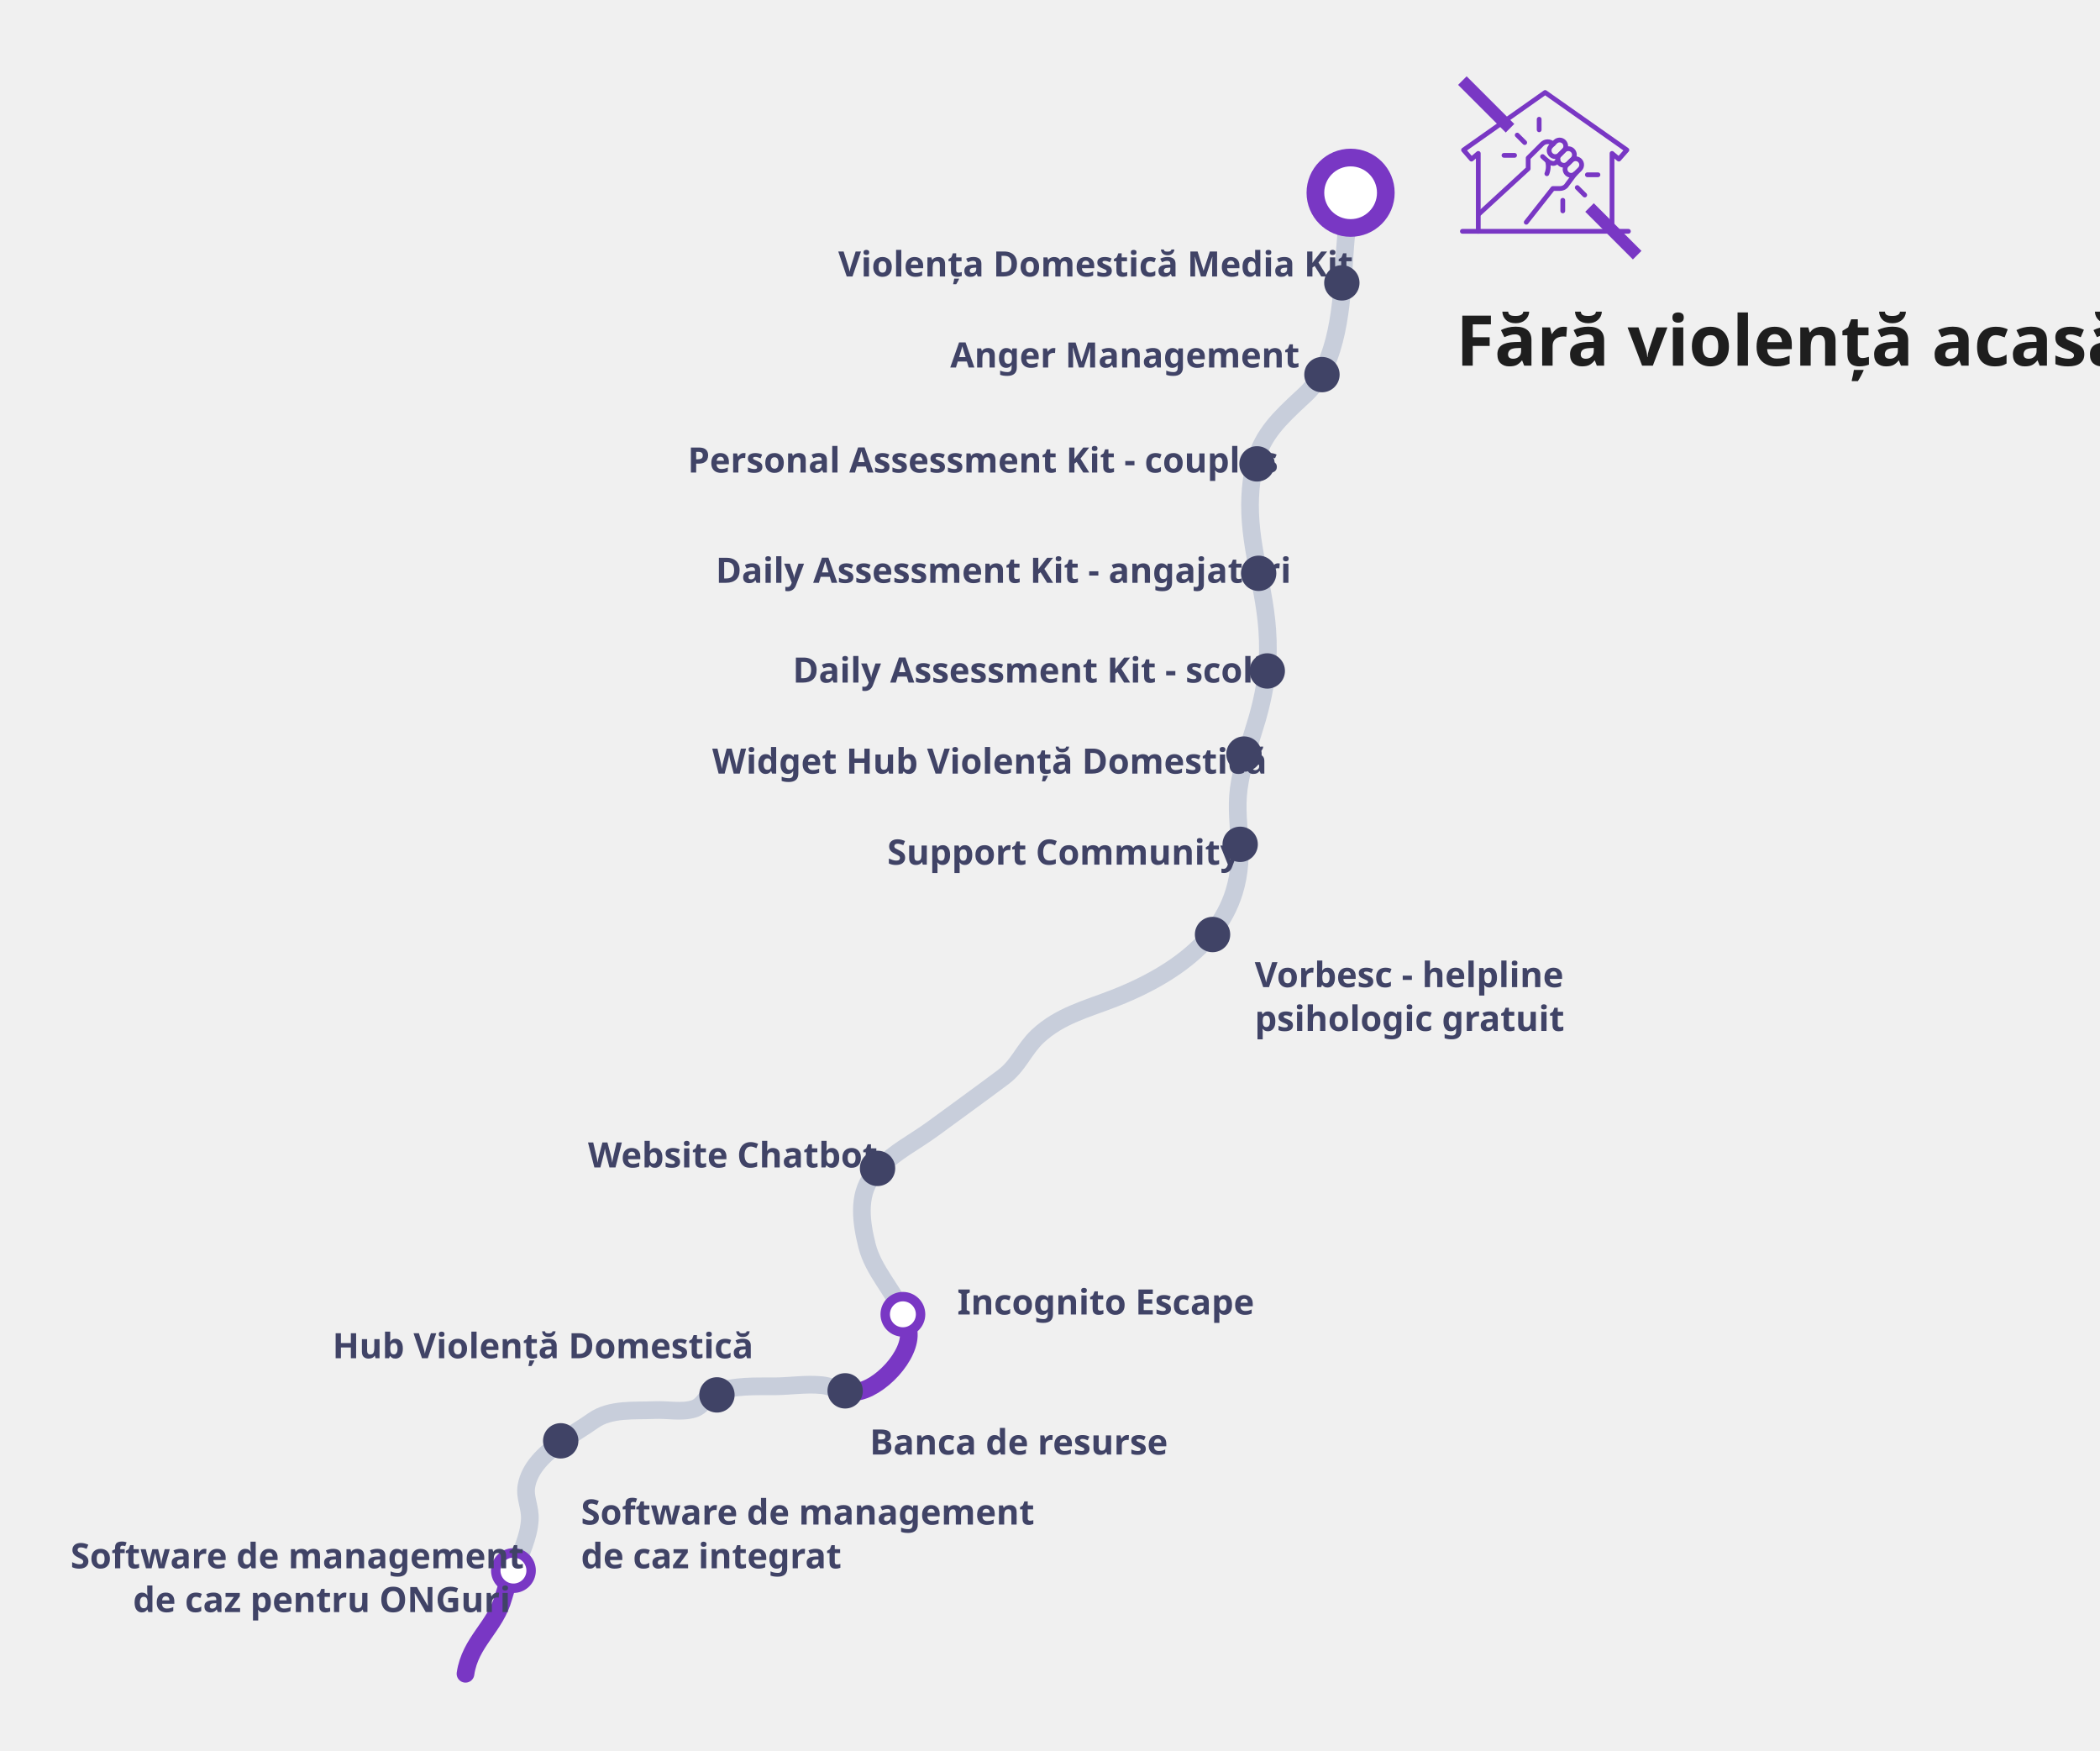
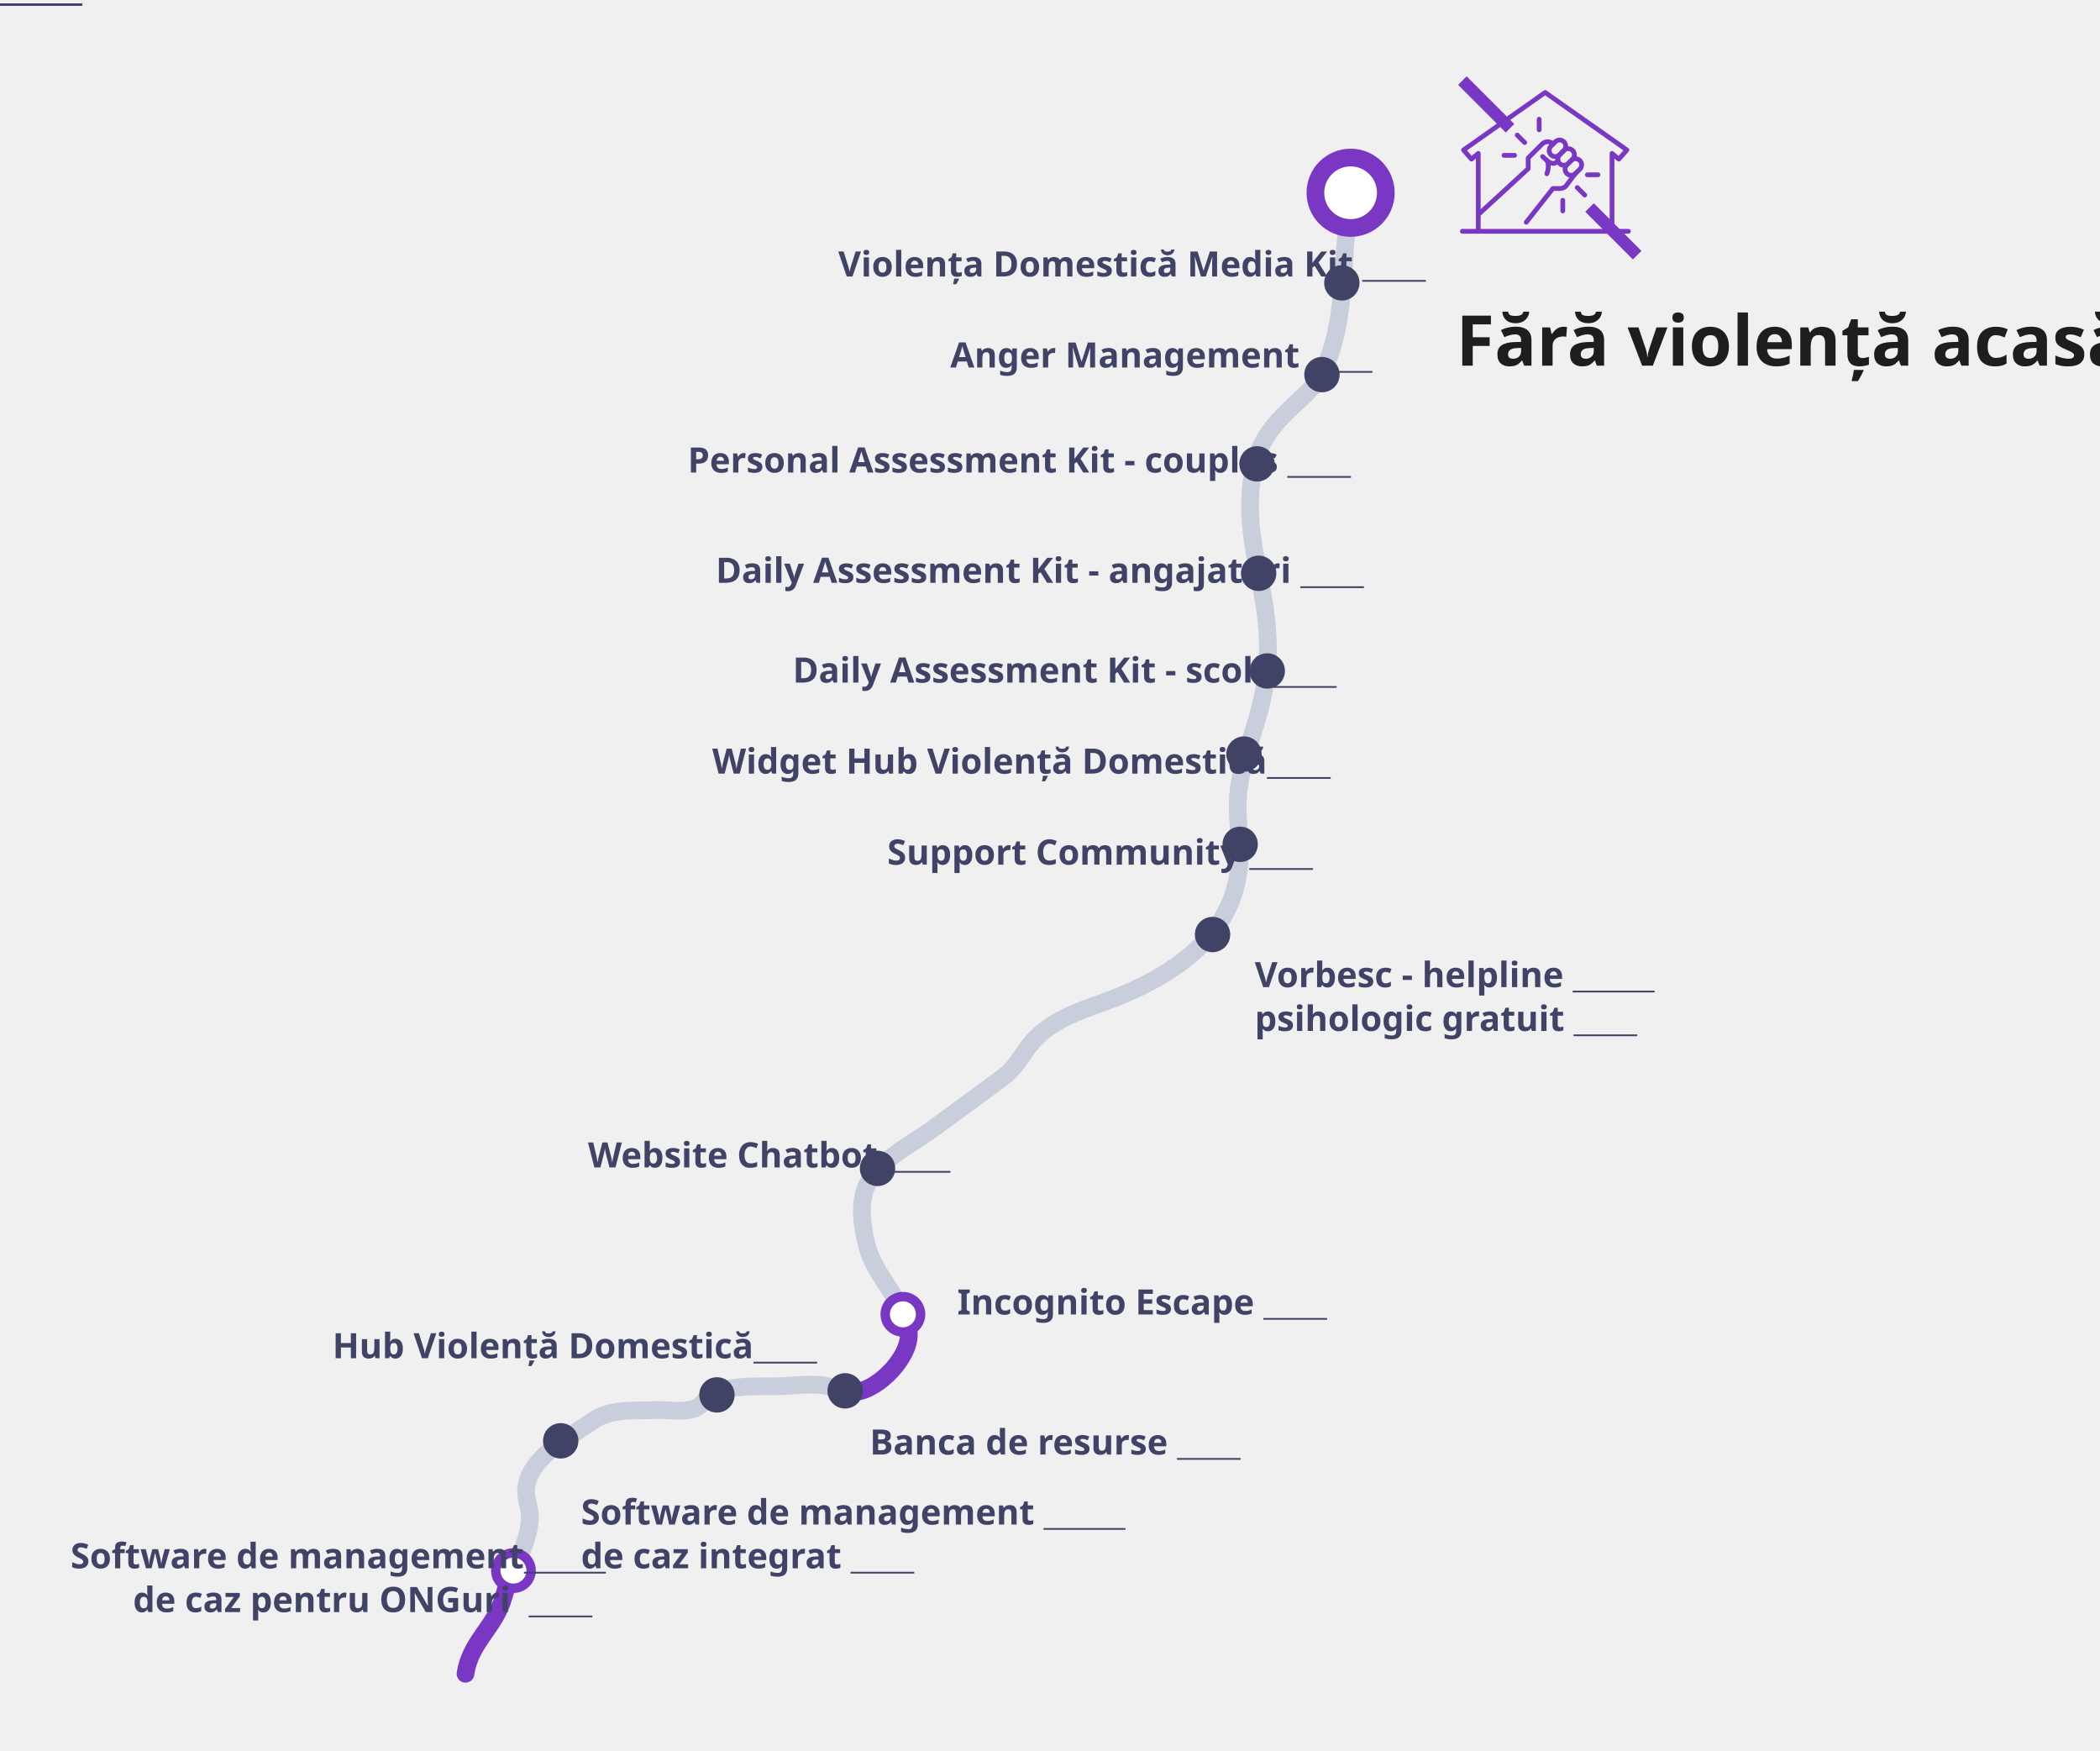
- <svg xmlns="http://www.w3.org/2000/svg" width="1200" height="1000" viewBox="0 0 1200 1000" fill="none">
+ <svg xmlns="http://www.w3.org/2000/svg" viewBox="0 0 1200 1000" fill="none">
  <g id="segment-care-01-fara-violenta-acasa">
    <g id="Group 1146">
      <g id="Group 1138">
        <path id="Vector" d="M767.199 162.324C767.953 152.869 768.357 143.792 769.084 136.007C769.892 127.469 771.616 118.957 772.397 110.472C772.451 109.88 772.505 109.287 772.559 108.694" stroke="#C8CEDB" stroke-width="10.106" stroke-miterlimit="10" stroke-linecap="round" stroke-linejoin="round" />
        <path id="Vector_2" d="M771.778 130.242C782.891 130.242 791.899 121.234 791.899 110.121C791.899 99.009 782.891 90 771.778 90C760.665 90 751.657 99.009 751.657 110.121C751.657 121.234 760.665 130.242 771.778 130.242Z" fill="white" stroke="#7937C4" stroke-width="10.106" stroke-miterlimit="10" stroke-linecap="round" stroke-linejoin="round" />
        <path id="Vector_3" d="M755.401 212.801C761.515 201.596 764.424 187.805 766.068 174.067C766.525 170.135 766.903 166.202 767.199 162.323" stroke="#C8CEDB" stroke-width="10.106" stroke-miterlimit="10" stroke-linecap="round" stroke-linejoin="round" />
        <path id="Vector_4" d="M766.768 171.697C772.347 171.697 776.869 167.175 776.869 161.596C776.869 156.017 772.347 151.495 766.768 151.495C761.189 151.495 756.667 156.017 756.667 161.596C756.667 167.175 761.189 171.697 766.768 171.697Z" fill="#404366" />
        <path id="Vector_5" d="M717.421 263.334C721.838 247.926 731.158 239.037 743.603 227.455C744.33 226.782 745.057 226.108 745.785 225.435C749.663 221.825 752.815 217.542 755.401 212.802" stroke="#C8CEDB" stroke-width="10.106" stroke-miterlimit="10" stroke-linecap="round" stroke-linejoin="round" />
        <path id="Vector_6" d="M755.401 224.114C760.979 224.114 765.502 219.592 765.502 214.013C765.502 208.434 760.979 203.912 755.401 203.912C749.822 203.912 745.3 208.434 745.3 214.013C745.3 219.592 749.822 224.114 755.401 224.114Z" fill="#404366" />
        <path id="Vector_7" d="M719.145 327.523C716.506 314.001 714.243 301.61 714.297 288.331C714.324 282.728 714.755 276.964 715.751 270.876C716.182 268.182 716.748 265.677 717.421 263.334" stroke="#C8CEDB" stroke-width="10.106" stroke-miterlimit="10" stroke-linecap="round" stroke-linejoin="round" />
        <path id="Vector_8" d="M718.283 275.104C723.862 275.104 728.384 270.582 728.384 265.003C728.384 259.425 723.862 254.902 718.283 254.902C712.705 254.902 708.182 259.425 708.182 265.003C708.182 270.582 712.705 275.104 718.283 275.104Z" fill="#404366" />
        <path id="Vector_9" d="M723.859 383.28C724.64 375.522 724.721 367.899 724.155 359.953C723.67 353.138 722.7 346.108 721.3 338.593C720.599 334.795 719.872 331.105 719.172 327.495" stroke="#C8CEDB" stroke-width="10.106" stroke-miterlimit="10" stroke-linecap="round" stroke-linejoin="round" />
        <path id="Vector_10" d="M719.226 337.624C724.805 337.624 729.327 333.102 729.327 327.523C729.327 321.944 724.805 317.422 719.226 317.422C713.647 317.422 709.125 321.944 709.125 327.523C709.125 333.102 713.647 337.624 719.226 337.624Z" fill="#404366" />
        <path id="Vector_11" d="M712.034 431.522C714 424.68 716.263 417.919 718.256 411.05C721.111 401.219 722.943 392.168 723.859 383.279" stroke="#C8CEDB" stroke-width="10.106" stroke-miterlimit="10" stroke-linecap="round" stroke-linejoin="round" />
        <path id="Vector_12" d="M724.155 393.408C729.733 393.408 734.256 388.886 734.256 383.307C734.256 377.728 729.733 373.206 724.155 373.206C718.576 373.206 714.054 377.728 714.054 383.307C714.054 388.886 718.576 393.408 724.155 393.408Z" fill="#404366" />
        <path id="Vector_13" d="M708.317 482.62C707.913 471.98 706.431 461.421 707.859 450.593C708.721 444.101 710.256 437.798 712.034 431.549" stroke="#C8CEDB" stroke-width="10.106" stroke-miterlimit="10" stroke-linecap="round" stroke-linejoin="round" />
        <path id="Vector_14" d="M710.849 440.895C716.427 440.895 720.95 436.373 720.95 430.794C720.95 425.216 716.427 420.693 710.849 420.693C705.27 420.693 700.748 425.216 700.748 430.794C700.748 436.373 705.27 440.895 710.849 440.895Z" fill="#404366" />
        <path id="Vector_15" d="M692.882 532.667C698.323 525.798 702.606 518.068 705.272 509.34C706.808 504.33 707.831 498.97 708.208 493.286C708.451 489.704 708.424 486.148 708.289 482.593" stroke="#C8CEDB" stroke-width="10.106" stroke-miterlimit="10" stroke-linecap="round" stroke-linejoin="round" />
        <path id="Vector_16" d="M708.666 492.452C714.245 492.452 718.767 487.93 718.767 482.351C718.767 476.772 714.245 472.25 708.666 472.25C703.088 472.25 698.565 476.772 698.565 482.351C698.565 487.93 703.088 492.452 708.666 492.452Z" fill="#404366" />
        <path id="Vector_17" d="M502.283 667.482C511.441 657.839 522.593 652.559 533.448 644.559C546.674 634.835 560.007 625.246 573.098 615.441C582.229 608.6 584.95 599.603 592.95 592.034C605.61 580.128 621.367 576.33 636.775 570.27C639.846 569.058 642.943 567.792 645.987 566.418C663.792 558.445 681.031 547.616 692.883 532.667" stroke="#C8CEDB" stroke-width="10.106" stroke-miterlimit="10" stroke-linecap="round" stroke-linejoin="round" />
        <path id="Vector_18" d="M692.882 543.979C698.461 543.979 702.983 539.457 702.983 533.878C702.983 528.3 698.461 523.777 692.882 523.777C687.304 523.777 682.781 528.3 682.781 533.878C682.781 539.457 687.304 543.979 692.882 543.979Z" fill="#404366" />
        <path id="Vector_19" d="M502.283 667.482C500.936 668.883 499.643 670.391 498.404 672.008C489.892 683.051 492.155 698.701 495.468 711.738C499.05 725.907 510.552 737.408 516.263 750.58" stroke="#C8CEDB" stroke-width="10.106" stroke-miterlimit="10" stroke-linecap="round" stroke-linejoin="round" />
        <path id="Vector_20" d="M501.448 677.583C507.027 677.583 511.549 673.061 511.549 667.482C511.549 661.903 507.027 657.381 501.448 657.381C495.87 657.381 491.347 661.903 491.347 667.482C491.347 673.061 495.87 677.583 501.448 677.583Z" fill="#404366" />
        <path id="Vector_21" d="M516.262 750.58C517.663 753.812 518.714 757.126 519.199 760.627C521.084 774.014 502.417 794.082 488.545 795.24C486.498 795.402 484.451 795.105 482.377 794.621" stroke="#7937C4" stroke-width="10.106" stroke-miterlimit="10" stroke-linecap="round" stroke-linejoin="round" />
        <path id="Vector_22" d="M515.94 760.95C521.519 760.95 526.041 756.428 526.041 750.849C526.041 745.27 521.519 740.748 515.94 740.748C510.361 740.748 505.839 745.27 505.839 750.849C505.839 756.428 510.361 760.95 515.94 760.95Z" fill="white" stroke="#7937C4" stroke-width="5.387" stroke-miterlimit="10" stroke-linecap="round" stroke-linejoin="round" />
        <path id="Vector_23" d="M482.377 794.62C478.148 793.623 473.892 791.792 469.663 791.334C460.694 790.418 451.832 791.9 442.889 791.98C432.33 792.061 419.104 791.361 409.327 795.536" stroke="#C8CEDB" stroke-width="10.106" stroke-miterlimit="10" stroke-linecap="round" stroke-linejoin="round" />
        <path id="Vector_24" d="M482.943 804.667C488.521 804.667 493.044 800.144 493.044 794.566C493.044 788.987 488.521 784.465 482.943 784.465C477.364 784.465 472.842 788.987 472.842 794.566C472.842 800.144 477.364 804.667 482.943 804.667Z" fill="#404366" />
        <path id="Vector_25" d="M409.3 795.536C408.007 796.102 406.741 796.721 405.583 797.476C402.162 799.63 401.354 803.321 396.397 804.883C389.636 807.011 381.152 805.206 374.148 805.556C362.7 806.095 348.801 804.56 338.889 811.617C333.556 815.415 326.66 819.428 320.168 824.088" stroke="#C8CEDB" stroke-width="10.106" stroke-miterlimit="10" stroke-linecap="round" stroke-linejoin="round" />
        <path id="Vector_26" d="M409.677 806.983C415.256 806.983 419.778 802.461 419.778 796.882C419.778 791.304 415.256 786.781 409.677 786.781C404.098 786.781 399.576 791.304 399.576 796.882C399.576 802.461 404.098 806.983 409.677 806.983Z" fill="#404366" />
        <path id="Vector_27" d="M320.169 824.061C310.983 830.66 302.633 838.552 300.828 848.896C299.643 855.63 303.199 861.125 302.741 868.37C302.148 877.906 297.596 887.657 293.448 897.246" stroke="#C8CEDB" stroke-width="10.106" stroke-miterlimit="10" stroke-linecap="round" stroke-linejoin="round" />
        <path id="Vector_28" d="M320.411 833.22C325.989 833.22 330.512 828.697 330.512 823.119C330.512 817.54 325.989 813.018 320.411 813.018C314.832 813.018 310.31 817.54 310.31 823.119C310.31 828.697 314.832 833.22 320.411 833.22Z" fill="#404366" />
        <path id="Vector_29" d="M293.394 897.246C291.185 902.337 289.084 907.374 287.764 912.276C283.185 929.354 268.613 937.973 266 956.209" stroke="#7937C4" stroke-width="10.106" stroke-miterlimit="10" stroke-linecap="round" stroke-linejoin="round" />
        <path id="Vector_30" d="M293.394 907.348C298.973 907.348 303.495 902.825 303.495 897.247C303.495 891.668 298.973 887.146 293.394 887.146C287.816 887.146 283.293 891.668 283.293 897.247C283.293 902.825 287.816 907.348 293.394 907.348Z" fill="white" stroke="#7937C4" stroke-width="5.387" stroke-miterlimit="10" stroke-linecap="round" stroke-linejoin="round" />
      </g>
+       <text id="FÄrÄ violenÈÄ acasÄ" fill="#1E1E1E" xml:space="preserve" style="white-space: pre" font-family="Titillium Web" font-size="40" font-weight="600" letter-spacing="0px">
+         <tspan x="832" y="208.9">Fără violență acasă</tspan>
+       </text>
      <g id="icon-fara-violenta-acasa 1">
        <path id="Vector_31" d="M893.683 85.955C895.047 84.59 895.047 82.378 893.683 81.014C892.318 79.649 890.106 79.649 888.742 81.014L886.245 83.51C884.881 84.874 884.881 87.086 886.245 88.451C887.61 89.815 889.822 89.815 891.186 88.451L893.683 85.955Z" stroke="#7937C4" stroke-width="2.714" stroke-linecap="round" stroke-linejoin="round" />
        <path id="Vector_32" d="M898.642 90.901C900.007 89.536 900.007 87.324 898.642 85.96C897.278 84.596 895.066 84.596 893.702 85.96L891.206 88.456C889.841 89.82 889.841 92.032 891.206 93.397C892.57 94.761 894.782 94.761 896.146 93.397L898.642 90.901Z" stroke="#7937C4" stroke-width="2.714" stroke-linecap="round" stroke-linejoin="round" />
        <path id="Vector_33" d="M902.78 96.634C904.144 95.27 904.144 93.058 902.78 91.693C901.416 90.329 899.204 90.329 897.839 91.693L895.343 94.189C893.979 95.554 893.979 97.766 895.343 99.13C896.708 100.495 898.92 100.495 900.284 99.13L902.78 96.634Z" stroke="#7937C4" stroke-width="2.714" stroke-linecap="round" stroke-linejoin="round" />
        <path id="Vector_34" d="M887.51 82.27C886.677 81.438 885.548 80.971 884.371 80.971C883.194 80.971 882.065 81.438 881.232 82.27L873.244 90.24V96.373L845.403 121.976" stroke="#7937C4" stroke-width="2.714" stroke-linecap="round" stroke-linejoin="round" />
        <path id="Vector_35" d="M890.186 91.258C890.039 91.883 889.679 92.437 889.168 92.826C888.656 93.214 888.026 93.412 887.384 93.387C886.084 93.189 884.88 92.584 883.945 91.658C882.963 90.785 882.253 90.221 881.47 89.439" stroke="#7937C4" stroke-width="2.714" stroke-linecap="round" stroke-linejoin="round" />
        <path id="Vector_36" d="M900.013 99.32L894.845 106.271C894.399 106.72 893.869 107.077 893.285 107.32C892.701 107.564 892.075 107.69 891.442 107.691H887.348L872.135 126.961" stroke="#7937C4" stroke-width="2.714" stroke-linecap="round" stroke-linejoin="round" />
        <path id="Vector_37" d="M884.253 91.968C884.981 94.36 884.865 96.929 883.926 99.247" stroke="#7937C4" stroke-width="2.714" stroke-linecap="round" stroke-linejoin="round" />
        <path id="Vector_38" d="M893.02 114.423V120.483" stroke="#7937C4" stroke-width="2.714" stroke-linecap="round" stroke-linejoin="round" />
        <path id="Vector_39" d="M907.074 99.849H913.115" stroke="#7937C4" stroke-width="2.714" stroke-linecap="round" stroke-linejoin="round" />
        <path id="Vector_40" d="M901.285 107.146L905.561 111.422" stroke="#7937C4" stroke-width="2.714" stroke-linecap="round" stroke-linejoin="round" />
        <path id="Vector_41" d="M879.523 74.156V68.114" stroke="#7937C4" stroke-width="2.714" stroke-linecap="round" stroke-linejoin="round" />
        <path id="Vector_42" d="M865.475 88.749H859.415" stroke="#7937C4" stroke-width="2.714" stroke-linecap="round" stroke-linejoin="round" />
        <path id="Vector_43" d="M871.261 81.45L866.967 77.174" stroke="#7937C4" stroke-width="2.714" stroke-linecap="round" stroke-linejoin="round" />
        <path id="Vector_44" d="M921.156 132.146V87.637L925.05 90.913L929.654 85.69L882.943 52.827L836.305 85.69L840.836 90.913L844.73 87.637V132.146" stroke="#7937C4" stroke-width="2.714" stroke-linecap="round" stroke-linejoin="round" />
        <path id="Vector_45" d="M835.65 132.147H930.51" stroke="#7937C4" stroke-width="2.714" stroke-linecap="round" stroke-linejoin="round" />
        <path id="Vector_46" d="M838.081 43.594L833.191 48.483L860.418 75.71L865.307 70.82L838.081 43.594Z" fill="#7937C4" />
        <path id="Vector_47" d="M910.748 116.1L905.858 120.989L933.085 148.216L937.974 143.326L910.748 116.1Z" fill="#7937C4" />
      </g>
-       <text id="FÄrÄ violenÈÄ acasÄ" fill="#1E1E1E" xml:space="preserve" style="white-space: pre" font-family="Titillium Web" font-size="40" font-weight="600" letter-spacing="0px">
-         <tspan x="832" y="208.9">Fără violență acasă</tspan>
-       </text>
-       <text id="Software de managementâ¨de caz pentru ONGuri" fill="#404366" xml:space="preserve" style="white-space: pre" font-family="Titillium Web" font-size="20" font-weight="600" letter-spacing="0px">
+       <text class="btn-project" text-decoration="underline" cursor="pointer" data-projectid="1" id="Software de managementâ¨de caz pentru ONGuri" fill="#404366" xml:space="preserve" style="white-space: pre" font-family="Titillium Web" font-size="20" font-weight="600" letter-spacing="0px">
        <tspan x="40.301" y="895.95">Software de management </tspan>
        <tspan x="76.004" y="920.95">de caz pentru ONGuri </tspan>
      </text>
-       <text id="Software de management â¨de caz integrat" fill="#404366" xml:space="preserve" style="white-space: pre" font-family="Titillium Web" font-size="20" font-weight="600" letter-spacing="0px">
+       <text class="btn-project" text-decoration="underline" cursor="pointer" data-projectid="1" id="Software de management â¨de caz integrat" fill="#404366" xml:space="preserve" style="white-space: pre" font-family="Titillium Web" font-size="20" font-weight="600" letter-spacing="0px">
        <tspan x="332" y="870.95">Software de management </tspan>
        <tspan x="332" y="895.95">de caz integrat</tspan>
      </text>
-       <text id="Hub ViolenÈÄ DomesticÄ" fill="#404366" xml:space="preserve" style="white-space: pre" font-family="Titillium Web" font-size="20" font-weight="600" letter-spacing="0px">
+       <text class="btn-project" text-decoration="underline" cursor="pointer" data-projectid="1" id="Hub ViolenÈÄ DomesticÄ" fill="#404366" xml:space="preserve" style="white-space: pre" font-family="Titillium Web" font-size="20" font-weight="600" letter-spacing="0px">
        <tspan x="190" y="775.95">Hub Violență Domestică</tspan>
      </text>
-       <text id="Banca de resurse" fill="#404366" xml:space="preserve" style="white-space: pre" font-family="Titillium Web" font-size="20" font-weight="600" letter-spacing="0px">
+       <text class="btn-project" text-decoration="underline" cursor="pointer" data-projectid="1" id="Banca de resurse" fill="#404366" xml:space="preserve" style="white-space: pre" font-family="Titillium Web" font-size="20" font-weight="600" letter-spacing="0px">
        <tspan x="497" y="830.95">Banca de resurse</tspan>
      </text>
-       <text id="Incognito Escape" fill="#404366" xml:space="preserve" style="white-space: pre" font-family="Titillium Web" font-size="20" font-weight="600" letter-spacing="0px">
+       <text class="btn-project" text-decoration="underline" cursor="pointer" data-projectid="1" id="Incognito Escape" fill="#404366" xml:space="preserve" style="white-space: pre" font-family="Titillium Web" font-size="20" font-weight="600" letter-spacing="0px">
        <tspan x="547" y="750.95">Incognito Escape</tspan>
      </text>
-       <text id="Website Chatbot" fill="#404366" xml:space="preserve" style="white-space: pre" font-family="Titillium Web" font-size="20" font-weight="600" letter-spacing="0px">
+       <text class="btn-project" text-decoration="underline" cursor="pointer" data-projectid="1" id="Website Chatbot" fill="#404366" xml:space="preserve" style="white-space: pre" font-family="Titillium Web" font-size="20" font-weight="600" letter-spacing="0px">
        <tspan x="336" y="666.95">Website Chatbot</tspan>
      </text>
-       <text id="Vorbesc - helpline â¨psihologic gratuit" fill="#404366" xml:space="preserve" style="white-space: pre" font-family="Titillium Web" font-size="20" font-weight="600" letter-spacing="0px">
+       <text class="btn-project" text-decoration="underline" cursor="pointer" data-projectid="1" id="Vorbesc - helpline â¨psihologic gratuit" fill="#404366" xml:space="preserve" style="white-space: pre" font-family="Titillium Web" font-size="20" font-weight="600" letter-spacing="0px">
        <tspan x="717" y="563.95">Vorbesc - helpline </tspan>
        <tspan x="717" y="588.95">psihologic gratuit</tspan>
      </text>
-       <text id="Support Community" fill="#404366" xml:space="preserve" style="white-space: pre" font-family="Titillium Web" font-size="20" font-weight="600" letter-spacing="0px">
+       <text class="btn-project" text-decoration="underline" cursor="pointer" data-projectid="1" id="Support Community" fill="#404366" xml:space="preserve" style="white-space: pre" font-family="Titillium Web" font-size="20" font-weight="600" letter-spacing="0px">
        <tspan x="507" y="493.95">Support Community</tspan>
      </text>
-       <text id="Widget Hub ViolenÈÄ DomesticÄ" fill="#404366" xml:space="preserve" style="white-space: pre" font-family="Titillium Web" font-size="20" font-weight="600" letter-spacing="0px">
+       <text class="btn-project" text-decoration="underline" cursor="pointer" data-projectid="1" id="Widget Hub ViolenÈÄ DomesticÄ" fill="#404366" xml:space="preserve" style="white-space: pre" font-family="Titillium Web" font-size="20" font-weight="600" letter-spacing="0px">
        <tspan x="407" y="441.95">Widget Hub Violență Domestică</tspan>
      </text>
-       <text id="Daily Assessment Kit - scoli" fill="#404366" xml:space="preserve" style="white-space: pre" font-family="Titillium Web" font-size="20" font-weight="600" letter-spacing="0px">
+       <text class="btn-project" text-decoration="underline" cursor="pointer" data-projectid="1" id="Daily Assessment Kit - scoli" fill="#404366" xml:space="preserve" style="white-space: pre" font-family="Titillium Web" font-size="20" font-weight="600" letter-spacing="0px">
        <tspan x="453" y="389.95">Daily Assessment Kit - scoli</tspan>
      </text>
-       <text id="Daily Assessment Kit - angajatori" fill="#404366" xml:space="preserve" style="white-space: pre" font-family="Titillium Web" font-size="20" font-weight="600" letter-spacing="0px">
+       <text class="btn-project" text-decoration="underline" cursor="pointer" data-projectid="1" id="Daily Assessment Kit - angajatori" fill="#404366" xml:space="preserve" style="white-space: pre" font-family="Titillium Web" font-size="20" font-weight="600" letter-spacing="0px">
        <tspan x="409" y="332.95">Daily Assessment Kit - angajatori</tspan>
      </text>
-       <text id="Personal Assessment Kit - couples" fill="#404366" xml:space="preserve" style="white-space: pre" font-family="Titillium Web" font-size="20" font-weight="600" letter-spacing="0px">
+       <text class="btn-project" text-decoration="underline" cursor="pointer" data-projectid="1" id="Personal Assessment Kit - couples" fill="#404366" xml:space="preserve" style="white-space: pre" font-family="Titillium Web" font-size="20" font-weight="600" letter-spacing="0px">
        <tspan x="393" y="269.95">Personal Assessment Kit - couples</tspan>
      </text>
-       <text id="Anger Management" fill="#404366" xml:space="preserve" style="white-space: pre" font-family="Titillium Web" font-size="20" font-weight="600" letter-spacing="0px">
+       <text class="btn-project" text-decoration="underline" cursor="pointer" data-projectid="1" id="Anger Management" fill="#404366" xml:space="preserve" style="white-space: pre" font-family="Titillium Web" font-size="20" font-weight="600" letter-spacing="0px">
        <tspan x="543" y="209.95">Anger Management</tspan>
      </text>
-       <text id="ViolenÈa DomesticÄ Media Kit" fill="#404366" xml:space="preserve" style="white-space: pre" font-family="Titillium Web" font-size="20" font-weight="600" letter-spacing="0px">
+       <text class="btn-project" text-decoration="underline" cursor="pointer" data-projectid="1" id="ViolenÈa DomesticÄ Media Kit" fill="#404366" xml:space="preserve" style="white-space: pre" font-family="Titillium Web" font-size="20" font-weight="600" letter-spacing="0px">
        <tspan x="479" y="157.95">Violența Domestică Media Kit </tspan>
      </text>
    </g>
  </g>
</svg>
